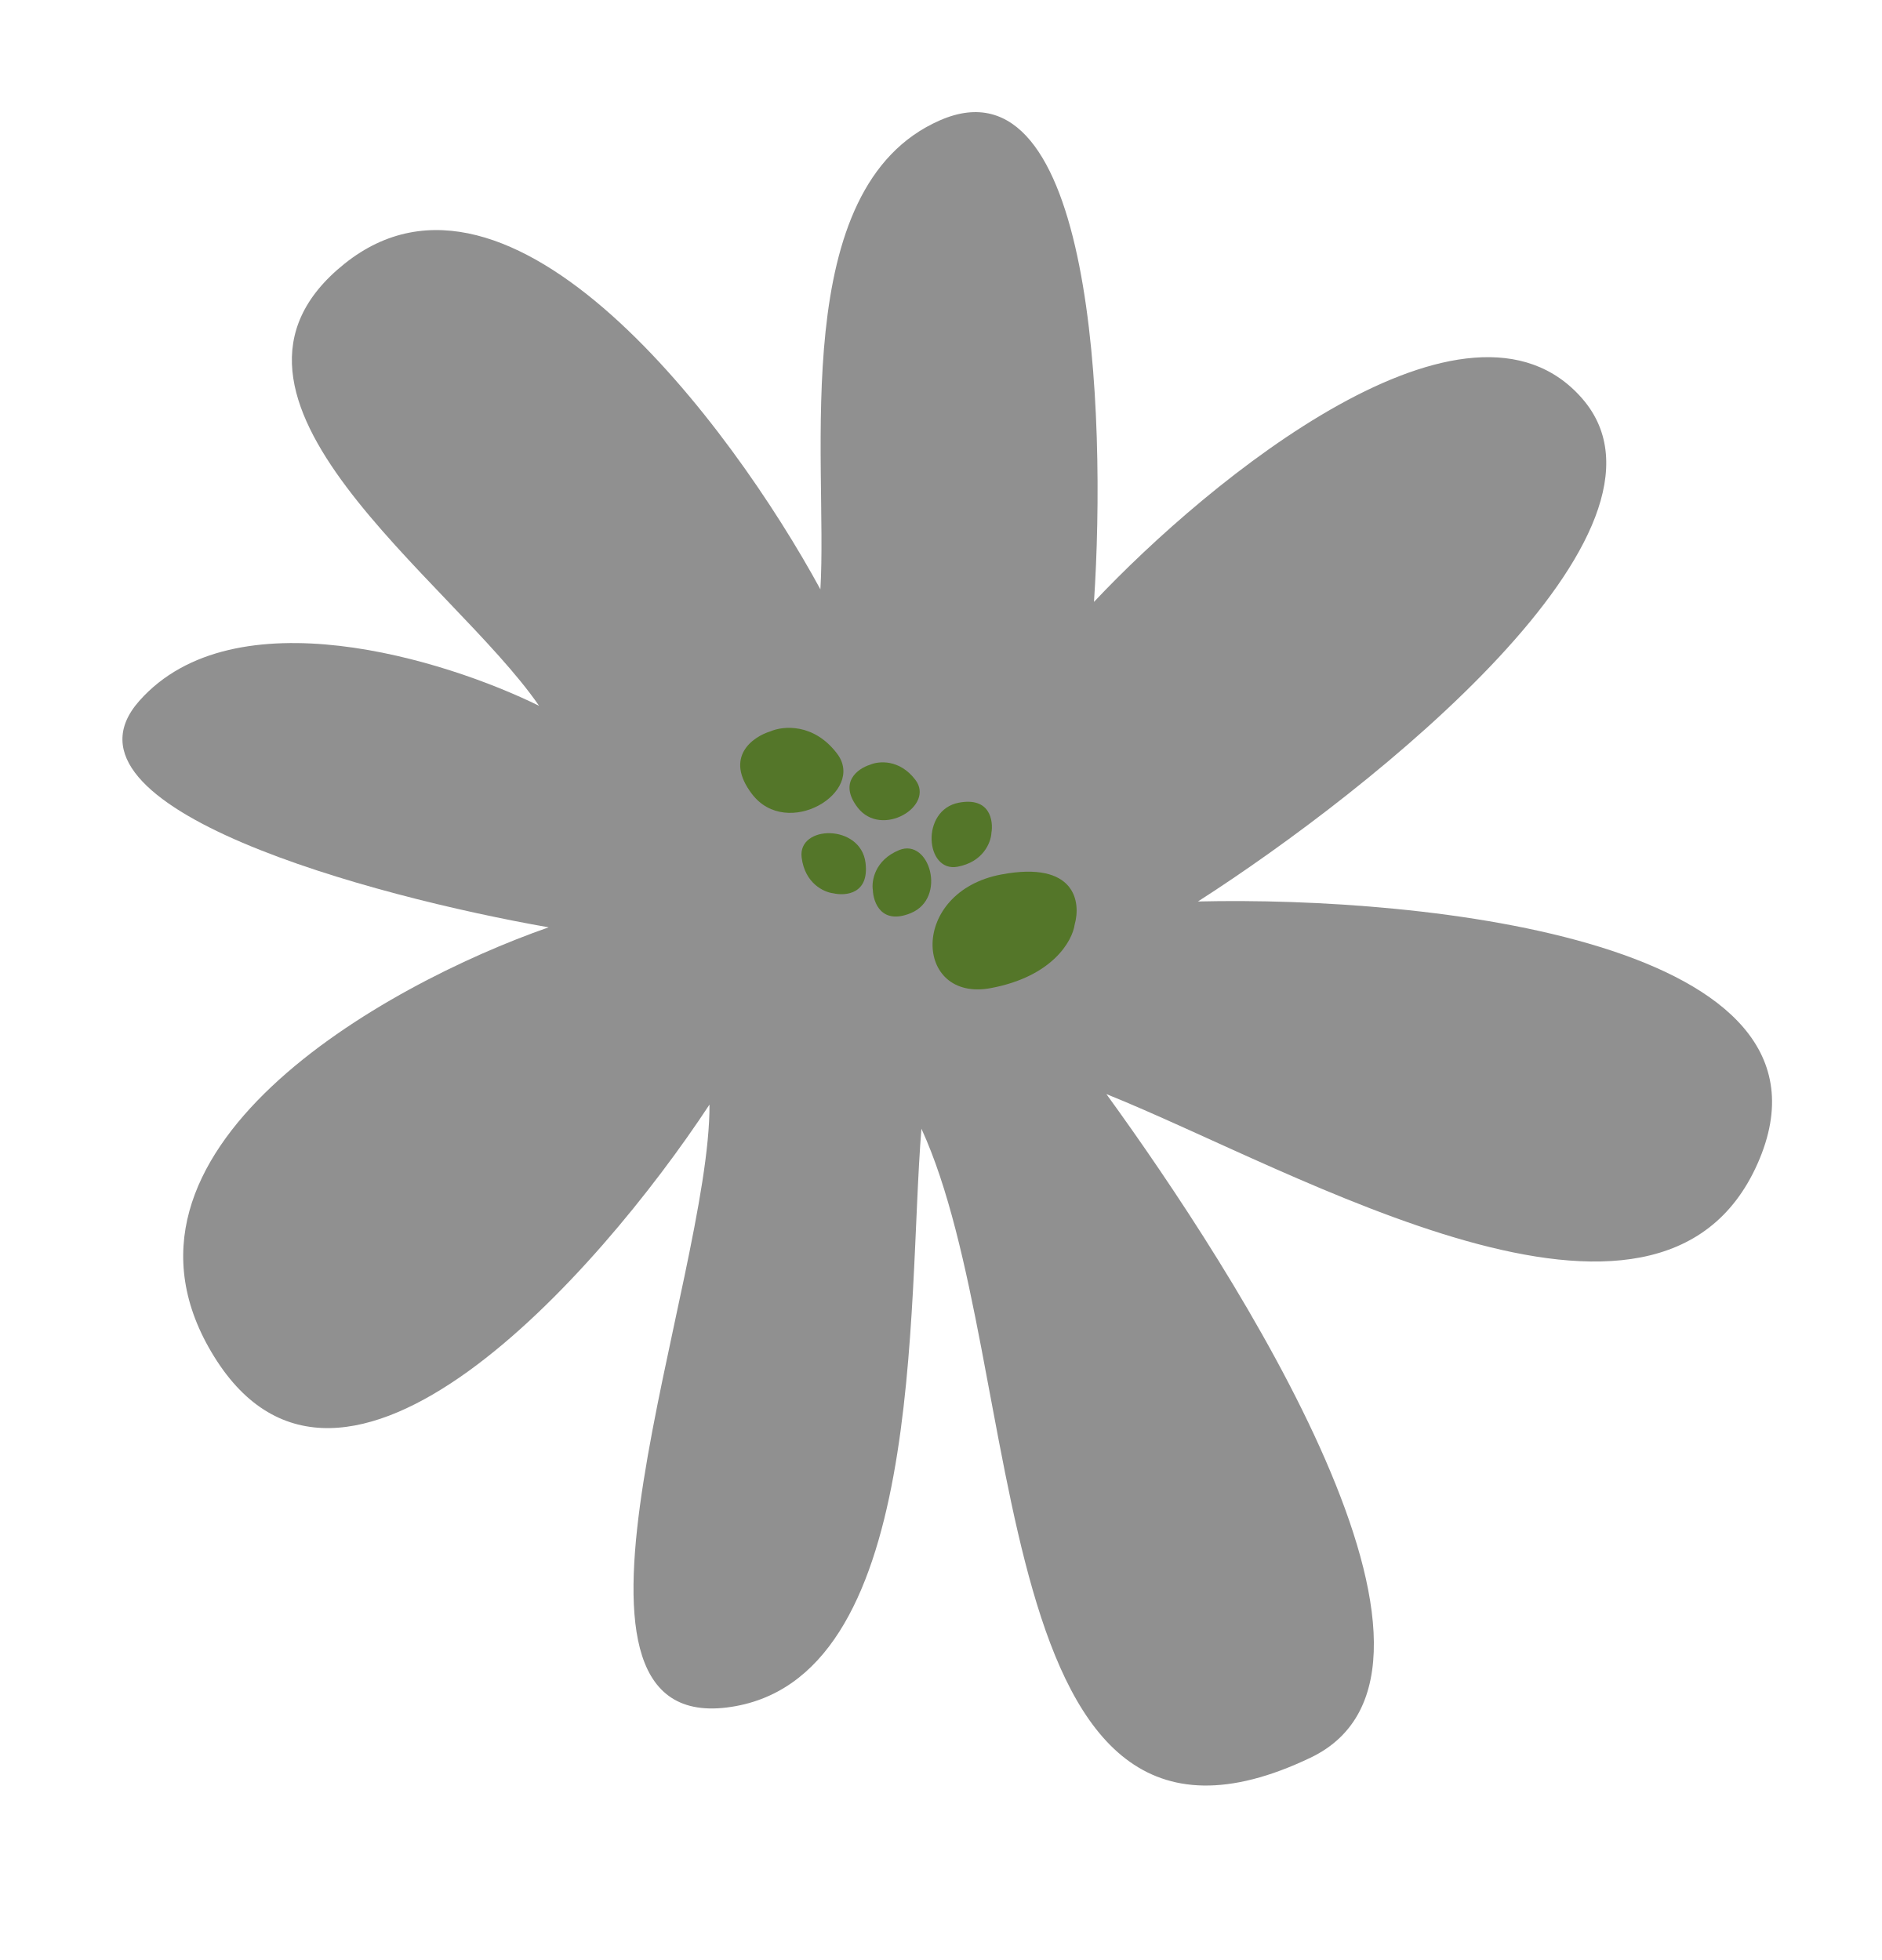
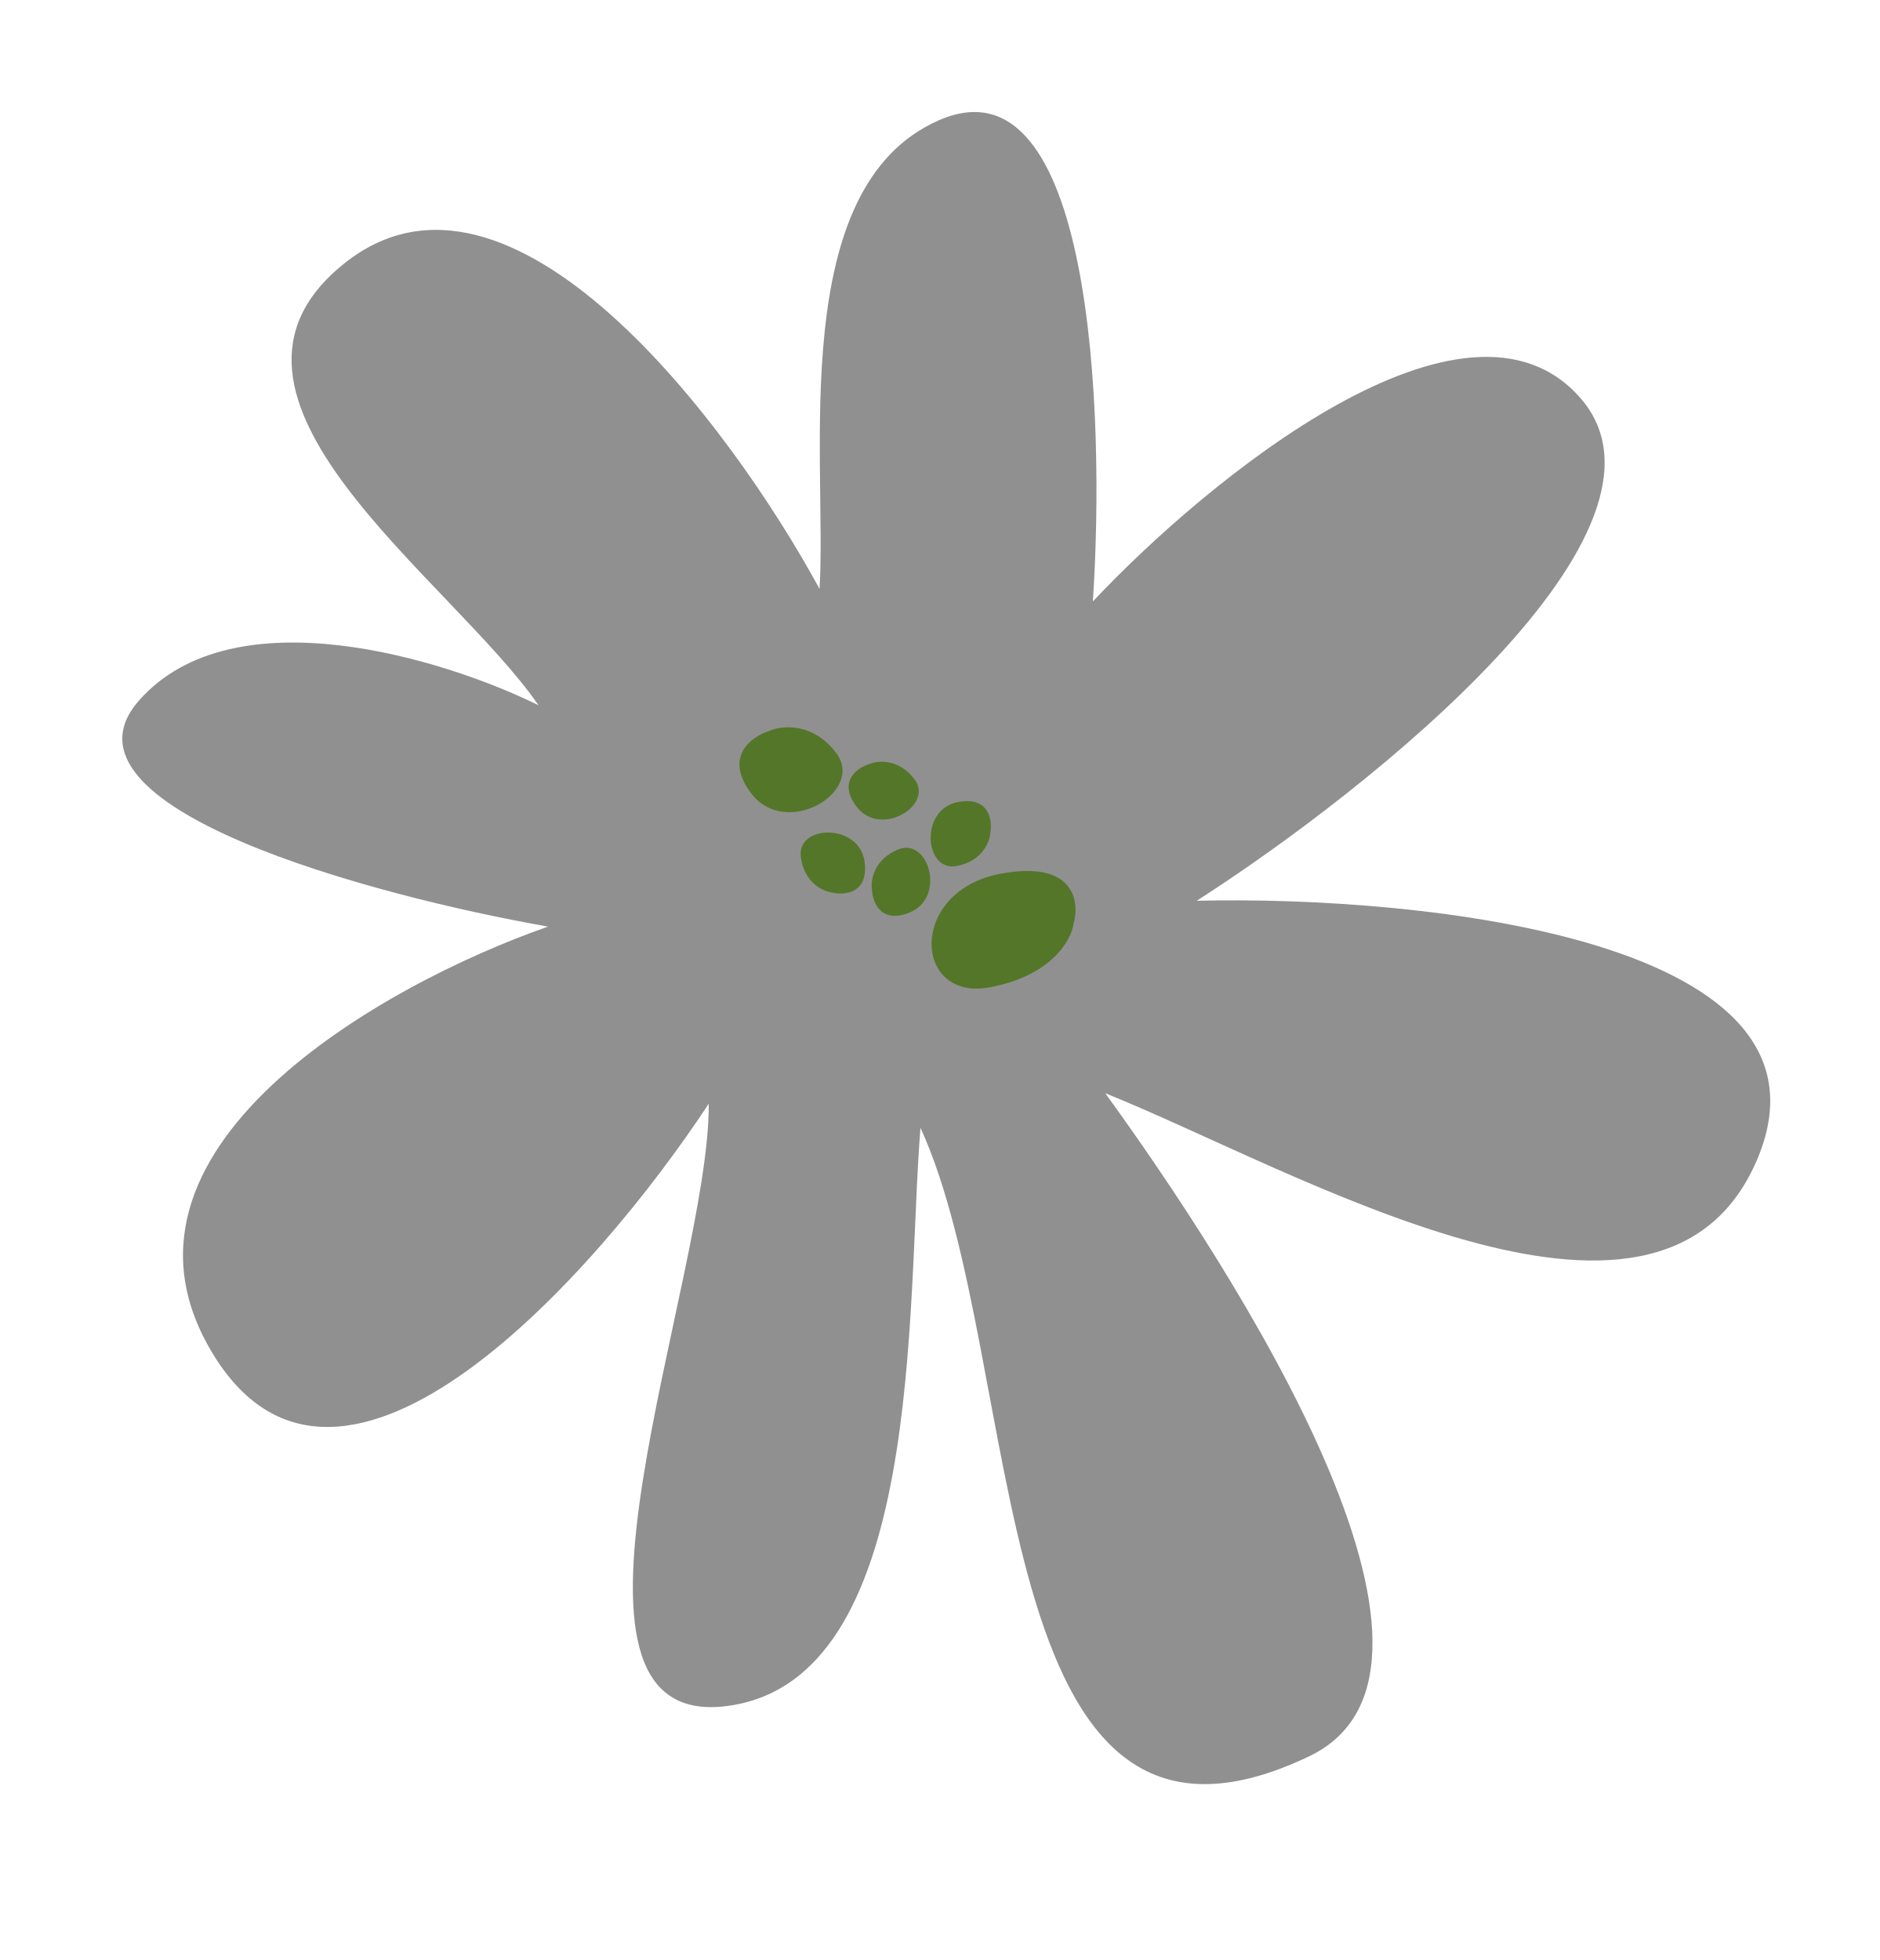
- <svg xmlns="http://www.w3.org/2000/svg" width="404" height="421" viewBox="0 0 404 421" fill="none">
-   <path d="M201.855 25.845C234.793 11.454 237.63 88.812 234.931 129.29C259.694 102.953 315.34 57.356 339.828 85.662C364.315 113.969 294.985 169.437 257.259 193.633C306.151 192.472 398.637 202.106 377.442 249.931C356.247 297.756 278.348 251.356 237.597 235.004C265.309 273.213 320.695 358.787 281.422 377.552C210.663 411.36 221.033 292.926 197.875 242.442C194.763 280.714 198.923 361.479 156.057 366.766C113.191 372.052 152.561 274.912 152.363 237.26C128.357 273.734 73.48 335.633 46.016 291.438C18.553 247.243 82.445 211.523 117.823 199.187C80.035 192.559 9.55 173.551 29.912 150.551C50.274 127.551 95.632 141.671 115.766 151.606C96.946 124.293 38.243 85.263 73.998 56.639C109.753 28.016 157.016 91.344 176.179 126.587C177.84 98.866 168.917 40.236 201.855 25.845Z" fill="#909090" />
-   <path d="M215.064 187.828C230.952 184.852 232.164 193.762 230.784 198.589C230.3 202.106 226.023 209.759 212.782 212.239C196.232 215.338 195.203 191.547 215.064 187.828Z" fill="#547629" />
-   <path d="M205.936 172.409C212.598 171.161 213.358 176.24 212.904 178.935C212.796 180.913 211.191 185.13 205.639 186.169C198.699 187.469 197.608 173.968 205.936 172.409Z" fill="#547629" />
-   <path d="M195.591 196.134C189.323 198.713 187.545 193.895 187.439 191.164C187.142 189.206 187.855 184.751 193.078 182.602C199.608 179.916 203.427 192.911 195.591 196.134Z" fill="#547629" />
-   <path d="M184.149 173.416C180.045 168.022 184.242 165.064 186.854 164.259C188.671 163.468 193.159 163.01 196.579 167.505C200.855 173.124 189.28 180.158 184.149 173.416Z" fill="#547629" />
-   <path d="M161.484 170.546C155.451 162.618 161.62 158.271 165.459 157.088C168.129 155.925 174.725 155.252 179.753 161.859C186.037 170.116 169.025 180.455 161.484 170.546Z" fill="#547629" />
-   <path d="M185.869 185.314C186.71 192.04 181.594 192.489 178.931 191.873C176.964 191.645 172.853 189.787 172.152 184.182C171.277 177.176 184.819 176.907 185.869 185.314Z" fill="#547629" />
+ <svg xmlns="http://www.w3.org/2000/svg" width="303" height="316" viewBox="0 0 303 316" fill="none">
+   <path d="M151.39 19.383C176.094 8.59 178.222 66.609 176.198 96.968C194.769 77.215 236.504 43.017 254.87 64.247C273.236 85.477 221.238 127.078 192.944 145.225C229.613 144.354 298.977 151.579 283.08 187.448C267.184 223.317 208.76 188.517 178.197 176.253C198.981 204.91 240.52 269.091 211.066 283.164C157.996 308.52 165.774 219.694 148.405 181.832C146.071 210.535 149.192 271.11 117.042 275.074C84.893 279.039 114.42 206.184 114.271 177.945C96.267 205.301 55.109 251.725 34.511 218.578C13.914 185.432 61.833 158.642 88.367 149.39C60.026 144.419 7.162 130.163 22.433 112.913C37.704 95.663 71.723 106.253 86.823 113.704C72.708 93.22 28.681 63.947 55.498 42.48C82.314 21.012 117.761 68.508 132.133 94.94C133.379 74.149 126.687 30.177 151.39 19.383Z" fill="#909090" />
+   <path d="M161.296 140.87C173.213 138.639 174.122 145.321 173.086 148.941C172.724 151.579 169.516 157.319 159.585 159.179C147.172 161.503 146.401 143.66 161.296 140.87Z" fill="#547629" />
+   <path d="M154.451 129.307C159.448 128.371 160.017 132.18 159.677 134.201C159.596 135.685 158.392 138.847 154.229 139.627C149.024 140.602 148.205 130.476 154.451 129.307Z" fill="#547629" />
+   <path d="M146.692 147.102C141.991 149.036 140.657 145.423 140.578 143.374C140.356 141.905 140.89 138.564 144.808 136.952C149.705 134.938 152.569 144.684 146.692 147.102Z" fill="#547629" />
+   <path d="M138.111 130.062C135.032 126.017 138.18 123.799 140.139 123.195C141.501 122.602 144.868 122.258 147.433 125.629C150.64 129.843 141.959 135.119 138.111 130.062Z" fill="#547629" />
+   <path d="M121.113 127.909C116.588 121.963 121.215 118.702 124.094 117.815C126.097 116.944 131.044 116.439 134.815 121.393C139.528 127.587 126.769 135.341 121.113 127.909Z" fill="#547629" />
+   <path d="M139.401 138.986C140.031 144.03 136.195 144.367 134.198 143.905C132.722 143.734 129.638 142.341 129.113 138.137C128.457 132.882 138.613 132.681 139.401 138.986Z" fill="#547629" />
</svg>
